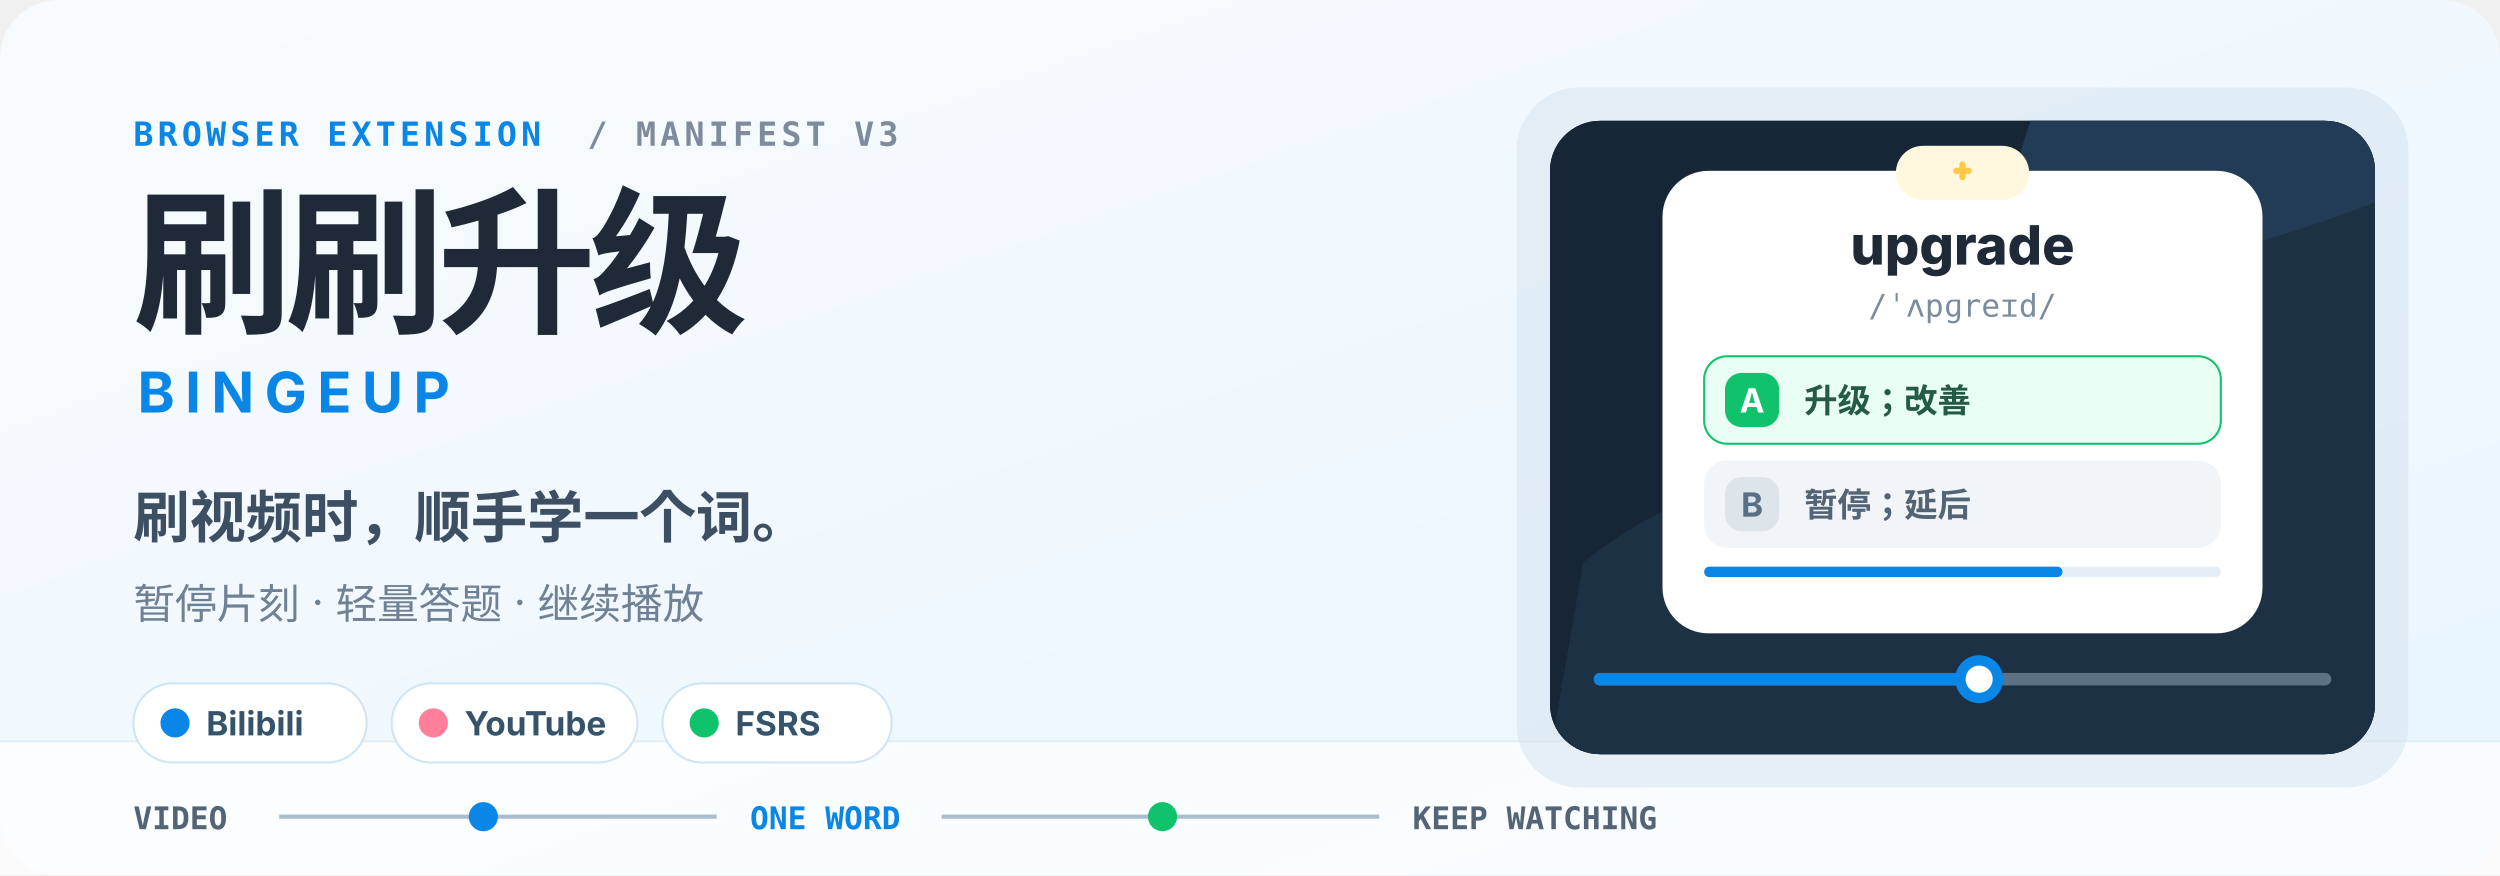
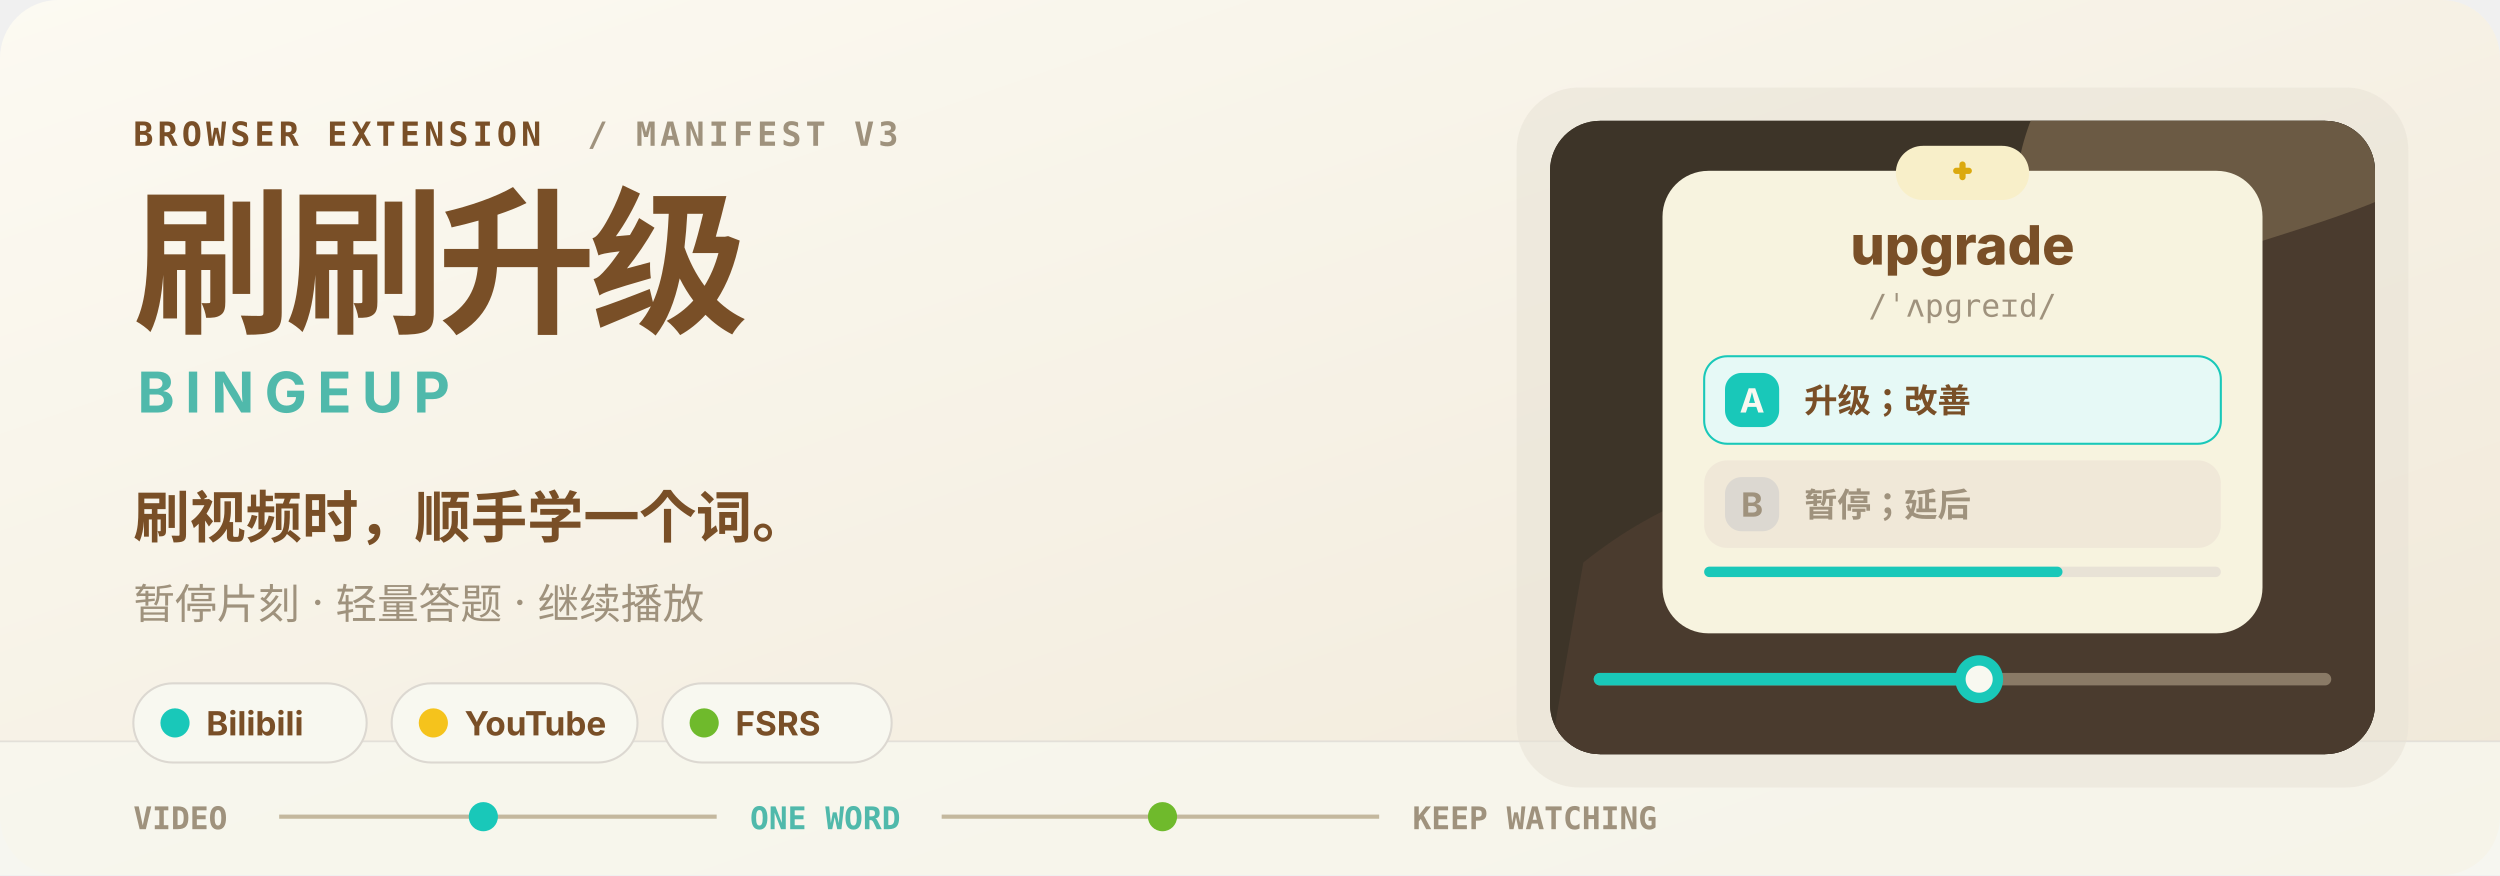
<svg xmlns="http://www.w3.org/2000/svg" width="1200" height="420" viewBox="0 0 1200 420" role="img" aria-labelledby="title desc">
  <defs>
    <linearGradient id="canvas" x1="0" y1="0" x2="1" y2="1">
-       <stop offset="0" stop-color="#F8FBFD" />
-       <stop offset="1" stop-color="#E8F5FF" />
+       <stop offset="0" stop-color="#FCFAF2" />
+       <stop offset="1" stop-color="#F0E8D8" />
    </linearGradient>
    <clipPath id="video-clip">
      <rect x="744" y="58" width="396" height="304" rx="24" />
    </clipPath>
  </defs>
  <rect width="1200" height="420" rx="28" fill="url(#canvas)" />
-   <path d="M0 356H1200" stroke="#D7E6F1" />
-   <rect x="0" y="356" width="1200" height="64" fill="#FFFFFF" opacity=".72" />
+   <path d="M0 356H1200" stroke="#DCD8D1" />
+   <rect x="0" y="356" width="1200" height="64" fill="#F8F8F0" opacity=".72" />
  <g id="title-block" transform="translate(64 54)">
    <g font-family="ui-monospace, SFMono-Regular, Menlo, Consolas, monospace" font-size="16" font-weight="700" letter-spacing="2">
-       <text x="0" y="16" fill="#0A86E6">BROWSER EXTENSION</text>
-       <text x="218" y="16" fill="#7D8B9D">/ MANIFEST V3</text>
+       <text x="0" y="16" fill="#794F27">BROWSER EXTENSION</text>
+       <text x="218" y="16" fill="#9F927D">/ MANIFEST V3</text>
    </g>
-     <text x="0" y="100" fill="#1F2937" font-family="-apple-system, BlinkMacSystemFont, Segoe UI, PingFang SC, Microsoft YaHei, sans-serif" font-size="76" font-weight="800" letter-spacing="-3">刷刷升级</text>
-     <text x="2" y="144" fill="#0A86E6" font-family="-apple-system, BlinkMacSystemFont, Segoe UI, sans-serif" font-size="27" font-weight="750" letter-spacing="5">BINGEUP</text>
-     <text x="0" y="204" fill="#3D5063" font-family="-apple-system, BlinkMacSystemFont, Segoe UI, PingFang SC, Microsoft YaHei, sans-serif" font-size="27" font-weight="650">刷视频时，顺手学一个词。</text>
-     <text x="0" y="243" fill="#6F8194" font-family="-apple-system, BlinkMacSystemFont, Segoe UI, PingFang SC, Microsoft YaHei, sans-serif" font-size="20">暂停片刻 · 轻量答题 · 继续播放</text>
+     <text x="0" y="100" fill="#794F27" font-family="-apple-system, BlinkMacSystemFont, Segoe UI, PingFang SC, Microsoft YaHei, sans-serif" font-size="76" font-weight="800" letter-spacing="-3">刷刷升级</text>
+     <text x="2" y="144" fill="#50B9AB" font-family="-apple-system, BlinkMacSystemFont, Segoe UI, sans-serif" font-size="27" font-weight="750" letter-spacing="5">BINGEUP</text>
+     <text x="0" y="204" fill="#794F27" font-family="-apple-system, BlinkMacSystemFont, Segoe UI, PingFang SC, Microsoft YaHei, sans-serif" font-size="27" font-weight="650">刷视频时，顺手学一个词。</text>
+     <text x="0" y="243" fill="#9F927D" font-family="-apple-system, BlinkMacSystemFont, Segoe UI, PingFang SC, Microsoft YaHei, sans-serif" font-size="20">暂停片刻 · 轻量答题 · 继续播放</text>
    <g transform="translate(0 274)" font-family="-apple-system, BlinkMacSystemFont, Segoe UI, PingFang SC, Microsoft YaHei, sans-serif" font-size="16" font-weight="700">
-       <rect width="112" height="38" rx="19" fill="#FFFFFF" stroke="#CFE5F5" />
-       <circle cx="20" cy="19" r="7" fill="#0A86E6" />
-       <text x="35" y="25" fill="#36536C">Bilibili</text>
-       <rect x="124" width="118" height="38" rx="19" fill="#FFFFFF" stroke="#CFE5F5" />
-       <circle cx="144" cy="19" r="7" fill="#FF7E99" />
-       <text x="159" y="25" fill="#36536C">YouTube</text>
-       <rect x="254" width="110" height="38" rx="19" fill="#FFFFFF" stroke="#CFE5F5" />
-       <circle cx="274" cy="19" r="7" fill="#10C26B" />
-       <text x="289" y="25" fill="#36536C">FSRS</text>
+       <rect width="112" height="38" rx="19" fill="#F8F8F0" stroke="#DCD8D1" />
+       <circle cx="20" cy="19" r="7" fill="#19C8B9" />
+       <text x="35" y="25" fill="#794F27">Bilibili</text>
+       <rect x="124" width="118" height="38" rx="19" fill="#F8F8F0" stroke="#DCD8D1" />
+       <circle cx="144" cy="19" r="7" fill="#F5C31C" />
+       <text x="159" y="25" fill="#794F27">YouTube</text>
+       <rect x="254" width="110" height="38" rx="19" fill="#F8F8F0" stroke="#DCD8D1" />
+       <circle cx="274" cy="19" r="7" fill="#6FBA2C" />
+       <text x="289" y="25" fill="#794F27">FSRS</text>
    </g>
  </g>
  <g id="product-proof">
-     <rect x="728" y="42" width="428" height="336" rx="30" fill="#D6E4EE" opacity=".55" />
-     <rect x="744" y="58" width="396" height="304" rx="24" fill="#152231" />
+     <rect x="728" y="42" width="428" height="336" rx="30" fill="#E8E2D6" opacity=".55" />
+     <rect x="744" y="58" width="396" height="304" rx="24" fill="#3D3428" />
    <g clip-path="url(#video-clip)">
-       <path d="M744 58h396v304H744z" fill="#172637" />
-       <circle cx="1085" cy="100" r="118" fill="#223C55" />
-       <path d="M760 270C840 206 903 238 970 178s120-57 186-88v272H744z" fill="#1D3145" />
-       <path d="M768 326h348" stroke="#5E7286" stroke-width="6" stroke-linecap="round" />
-       <path d="M768 326h182" stroke="#0A86E6" stroke-width="6" stroke-linecap="round" />
-       <circle cx="950" cy="326" r="9" fill="#FFFFFF" stroke="#0A86E6" stroke-width="5" />
+       <path d="M744 58h396v304H744z" fill="#3D3428" />
+       <circle cx="1085" cy="100" r="118" fill="#6B5A44" />
+       <path d="M760 270C840 206 903 238 970 178s120-57 186-88v272H744z" fill="#4A3B2E" />
+       <path d="M768 326h348" stroke="#8A7A66" stroke-width="6" stroke-linecap="round" />
+       <path d="M768 326h182" stroke="#19C8B9" stroke-width="6" stroke-linecap="round" />
+       <circle cx="950" cy="326" r="9" fill="#F8F8F0" stroke="#19C8B9" stroke-width="5" />
    </g>
    <g id="learning-card" transform="translate(798 82)">
-       <rect width="288" height="222" rx="22" fill="#FFFFFF" />
-       <rect x="112" y="-12" width="64" height="26" rx="13" fill="#FFF8DF" />
-       <path d="M141 0h6M144-3v6" stroke="#FFC947" stroke-width="3" stroke-linecap="round" />
-       <text x="144" y="45" text-anchor="middle" fill="#1F2937" font-family="-apple-system, BlinkMacSystemFont, Segoe UI, sans-serif" font-size="26" font-weight="800">upgrade</text>
-       <text x="144" y="70" text-anchor="middle" fill="#7D8B9D" font-family="ui-monospace, SFMono-Regular, Menlo, monospace" font-size="15">/ˈʌpɡreɪd/</text>
+       <rect width="288" height="222" rx="22" fill="#F7F3DF" />
+       <rect x="112" y="-12" width="64" height="26" rx="13" fill="#F8EFC9" />
+       <path d="M141 0h6M144-3v6" stroke="#DBA90E" stroke-width="3" stroke-linecap="round" />
+       <text x="144" y="45" text-anchor="middle" fill="#794F27" font-family="-apple-system, BlinkMacSystemFont, Segoe UI, sans-serif" font-size="26" font-weight="800">upgrade</text>
+       <text x="144" y="70" text-anchor="middle" fill="#9F927D" font-family="ui-monospace, SFMono-Regular, Menlo, monospace" font-size="15">/ˈʌpɡreɪd/</text>
      <g transform="translate(20 89)" font-family="-apple-system, BlinkMacSystemFont, Segoe UI, PingFang SC, Microsoft YaHei, sans-serif" font-size="16" font-weight="700">
-         <rect width="248" height="42" rx="11" fill="#EAFFF3" stroke="#10C26B" />
-         <rect x="10" y="8" width="26" height="26" rx="8" fill="#10C26B" />
-         <text x="23" y="27" text-anchor="middle" fill="#FFFFFF">A</text>
-         <text x="48" y="27" fill="#245B43">升级；改善</text>
-         <rect y="50" width="248" height="42" rx="11" fill="#F2F5F7" />
-         <rect x="10" y="58" width="26" height="26" rx="8" fill="#DDE5EB" />
-         <text x="23" y="77" text-anchor="middle" fill="#587087">B</text>
-         <text x="48" y="77" fill="#526476">暂停；延后</text>
+         <rect width="248" height="42" rx="11" fill="#E6F9F6" stroke="#19C8B9" />
+         <rect x="10" y="8" width="26" height="26" rx="8" fill="#19C8B9" />
+         <text x="23" y="27" text-anchor="middle" fill="#F8F8F0">A</text>
+         <text x="48" y="27" fill="#794F27">升级；改善</text>
+         <rect y="50" width="248" height="42" rx="11" fill="#F0E8D8" />
+         <rect x="10" y="58" width="26" height="26" rx="8" fill="#DCD8D1" />
+         <text x="23" y="77" text-anchor="middle" fill="#9F927D">B</text>
+         <text x="48" y="77" fill="#9F927D">暂停；延后</text>
      </g>
-       <rect x="20" y="190" width="248" height="5" rx="2.5" fill="#E5EDF4" />
-       <rect x="20" y="190" width="172" height="5" rx="2.5" fill="#0A86E6" />
+       <rect x="20" y="190" width="248" height="5" rx="2.5" fill="#E8E2D6" />
+       <rect x="20" y="190" width="172" height="5" rx="2.5" fill="#19C8B9" />
    </g>
  </g>
  <g id="timeline" transform="translate(64 377)" font-family="ui-monospace, SFMono-Regular, Menlo, Consolas, monospace" font-size="15" font-weight="700">
-     <text x="0" y="21" fill="#526476">VIDEO</text>
-     <path d="M70 15h210" stroke="#A9BDCC" stroke-width="2" />
-     <circle cx="168" cy="15" r="7" fill="#0A86E6" />
-     <text x="296" y="21" fill="#0A86E6">ONE WORD</text>
-     <path d="M388 15h210" stroke="#A9BDCC" stroke-width="2" />
-     <circle cx="494" cy="15" r="7" fill="#10C26B" />
-     <text x="614" y="21" fill="#526476">KEEP WATCHING</text>
+     <text x="0" y="21" fill="#9F927D">VIDEO</text>
+     <path d="M70 15h210" stroke="#C4B89E" stroke-width="2" />
+     <circle cx="168" cy="15" r="7" fill="#19C8B9" />
+     <text x="296" y="21" fill="#50B9AB">ONE WORD</text>
+     <path d="M388 15h210" stroke="#C4B89E" stroke-width="2" />
+     <circle cx="494" cy="15" r="7" fill="#6FBA2C" />
+     <text x="614" y="21" fill="#9F927D">KEEP WATCHING</text>
  </g>
</svg>
